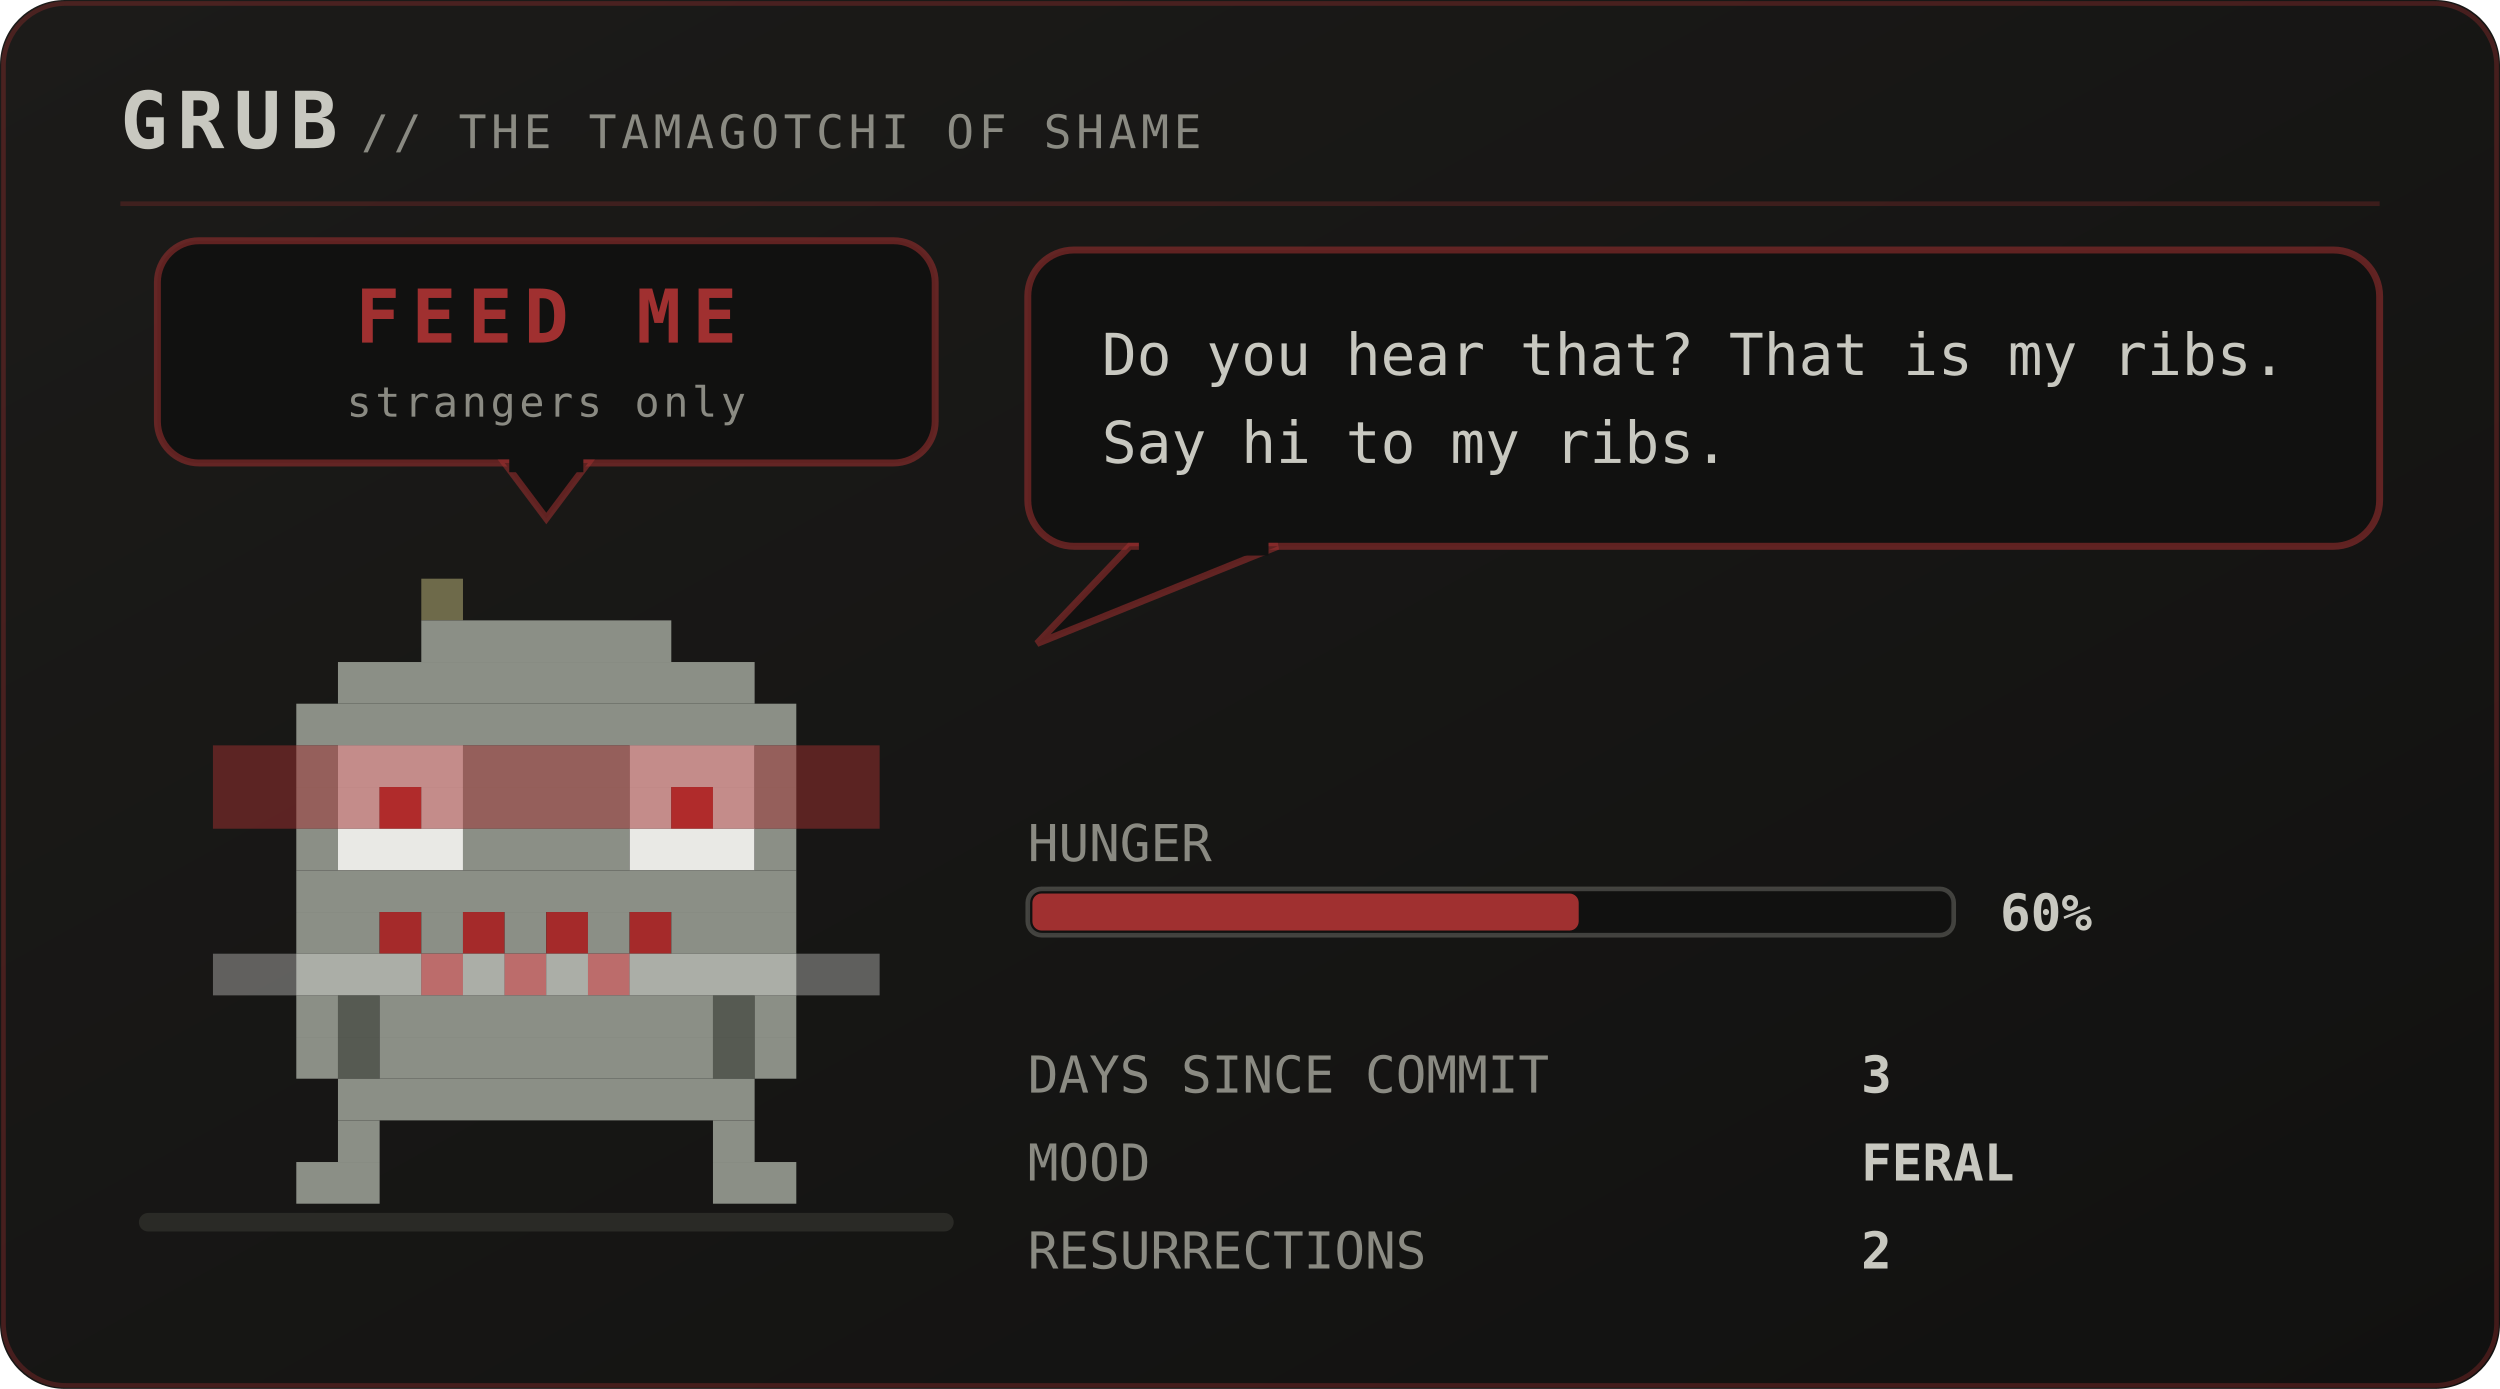
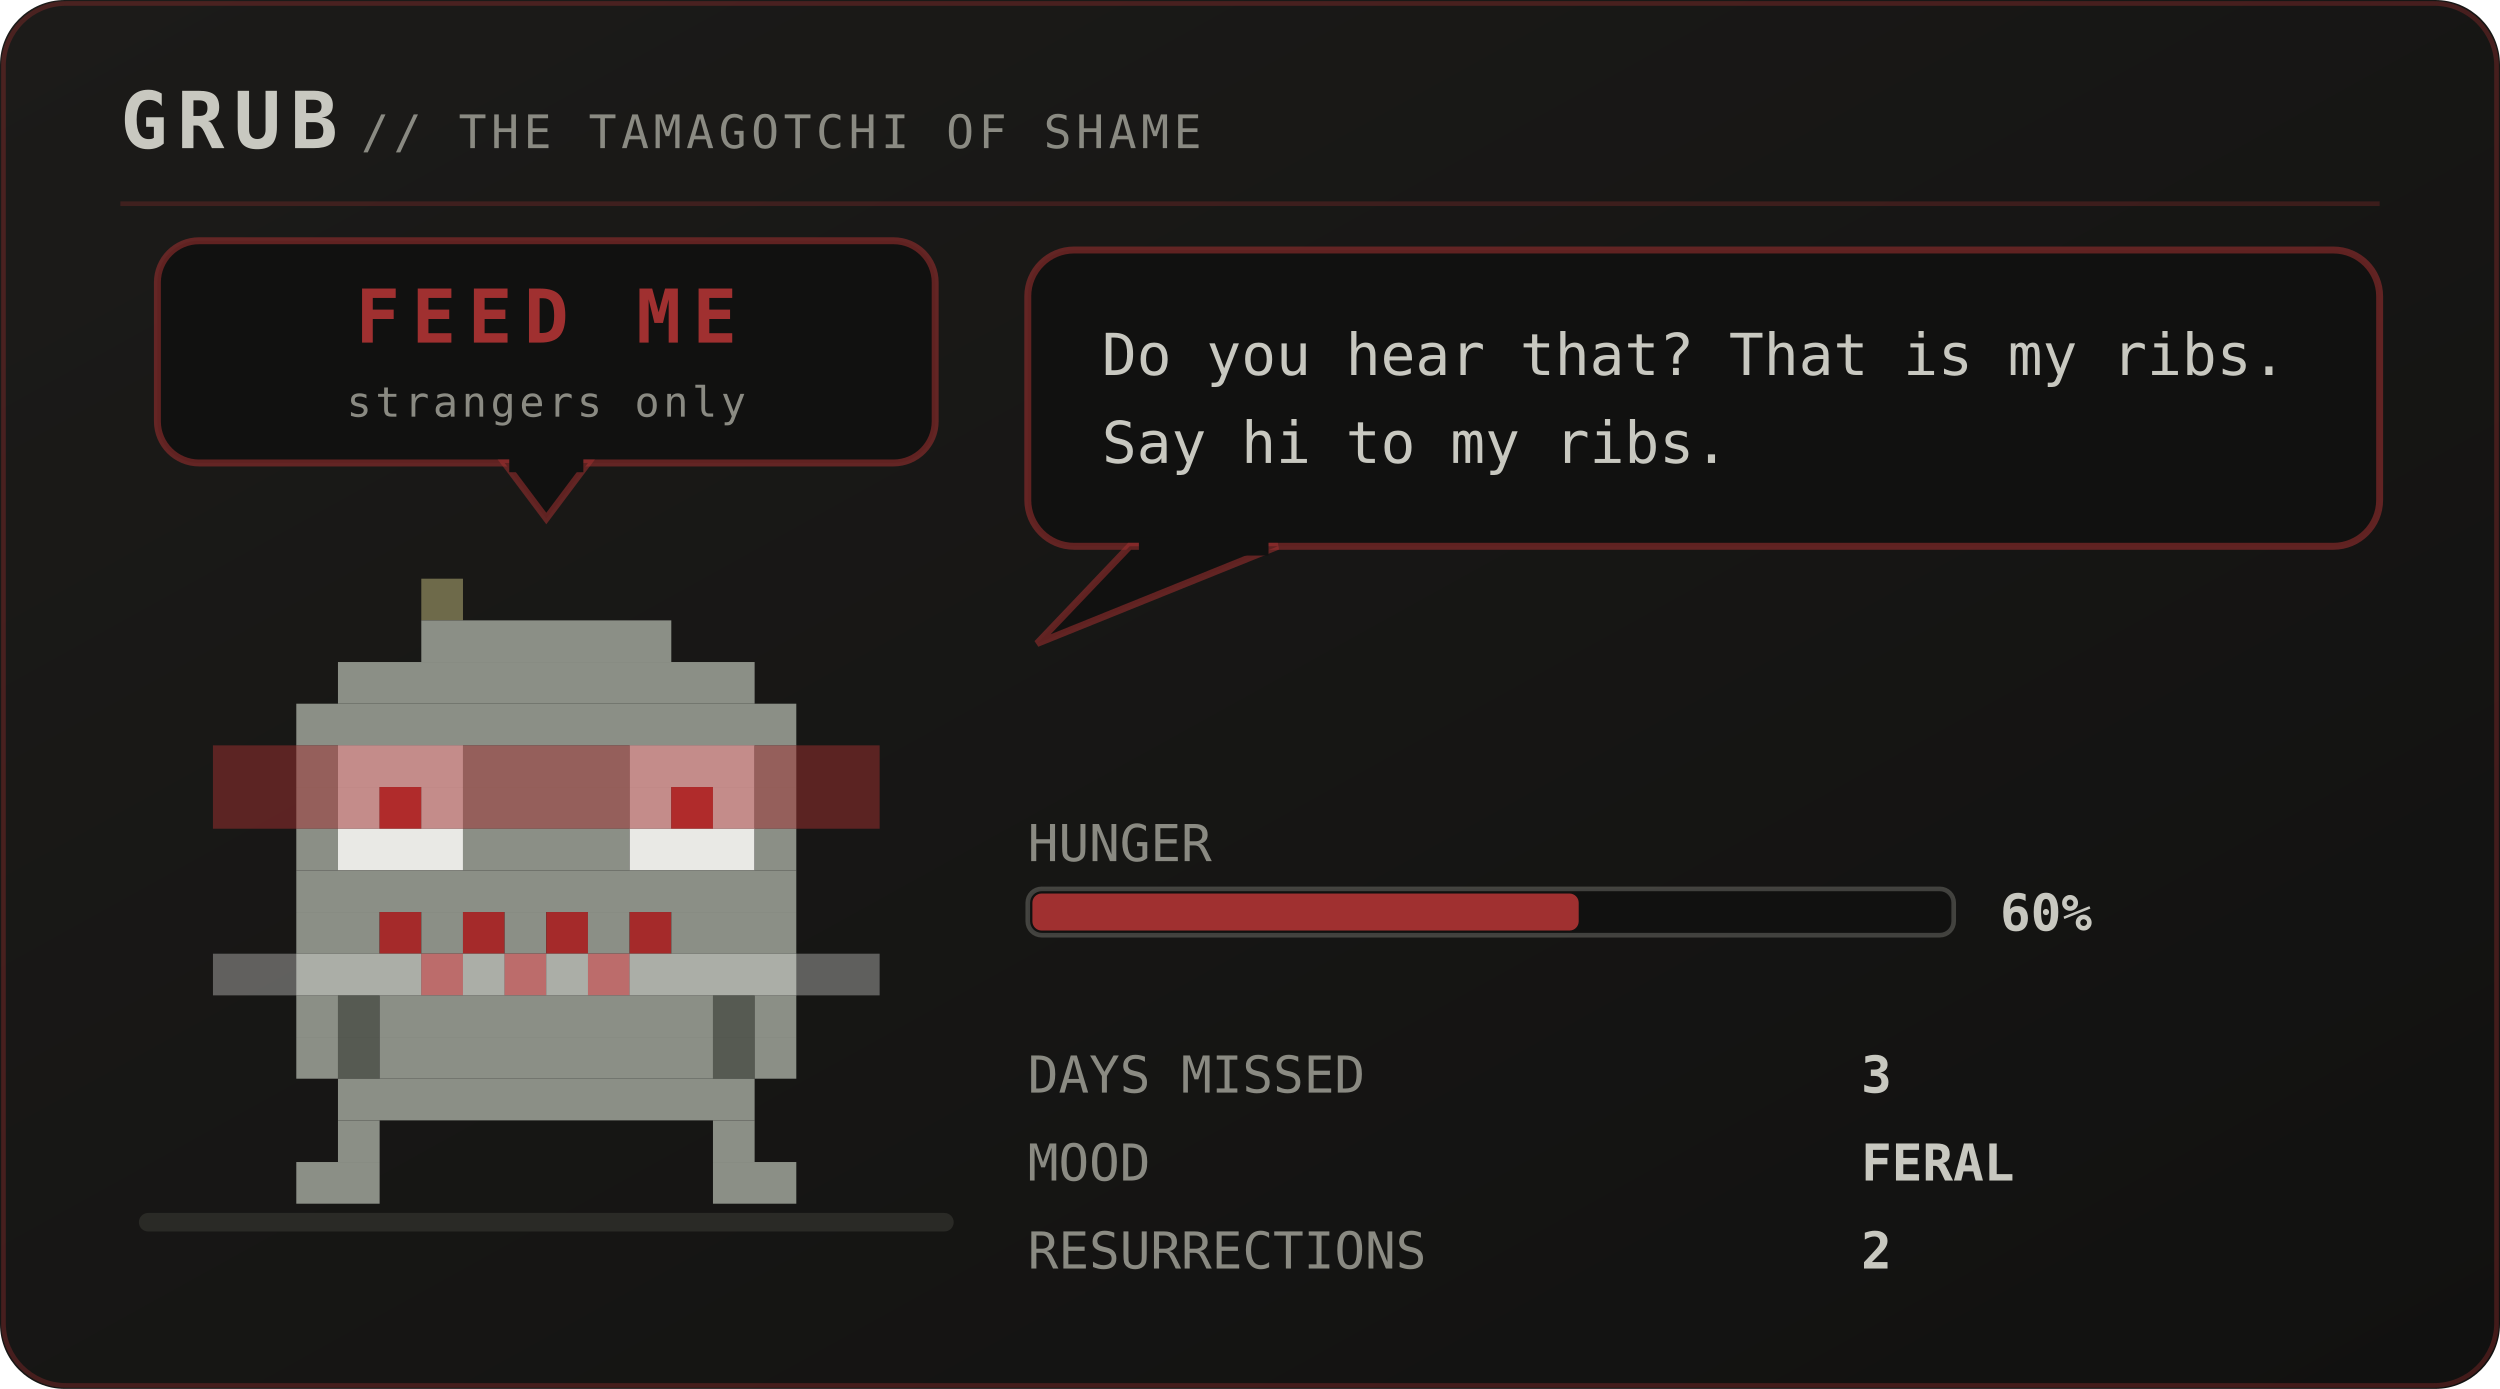
<svg xmlns="http://www.w3.org/2000/svg" viewBox="0 0 540 300" width="540" height="300" role="img" aria-labelledby="pett petd">
  <defs>
    <linearGradient id="petbg" x1="0" y1="0" x2="1" y2="1">
      <stop offset="0" stop-color="#1c1b19" />
      <stop offset="1" stop-color="#111110" />
    </linearGradient>
  </defs>
  <style>
    .mono{font-family:ui-monospace,SFMono-Regular,Menlo,Consolas,"DejaVu Sans Mono",monospace}
    .brand{font-size:17px;font-weight:700;letter-spacing:2px;fill:#c8c8c0}
    .sub{font-size:10px;letter-spacing:1px;fill:#8a8a82}
    .say{font-size:12.5px;fill:#c8c8c0}
    .stat{font-size:11px;fill:#8a8a82}
    .val{font-size:11px;fill:#c8c8c0;font-weight:700}
    .call{font-size:16px;font-weight:700;letter-spacing:2.5px;fill:#a03030}
    .callsub{font-size:9px;letter-spacing:0.8px;fill:#8a8a82}
    .who{font-weight:700;fill:#a03030}
    .lid{opacity:0;animation:blink 1.7s steps(1) infinite}
    .bubble{animation:breathe 5s ease-in-out infinite}
    .meter{animation:meterpulse 2.6s ease-in-out infinite}
    .glitch{animation:tear 1.1s steps(1) infinite}.shell{animation:desat 2.3s ease-in-out infinite}
    
    
    
    .plea{animation:bob 2.1s ease-in-out infinite}
    .beat{animation:beat 2.1s ease-in-out infinite}
    @keyframes bob{0%,100%{transform:translateY(0)}50%{transform:translateY(-5px)}}
    @keyframes beat{0%,100%{opacity:1}50%{opacity:.25}}
    @keyframes blink{0%,93%{opacity:0}94%,97%{opacity:1}98%,100%{opacity:0}}
    @keyframes breathe{0%,100%{opacity:1}50%{opacity:.86}}
    @keyframes meterpulse{0%,100%{opacity:1}50%{opacity:.6}}
    @keyframes tear{0%,100%{opacity:0;transform:translateX(0)}12%{opacity:.55;transform:translateX(-4px)}18%{opacity:0}61%{opacity:.4;transform:translateX(5px)}67%{opacity:0}}
    @keyframes desat{0%,100%{filter:saturate(.35)}50%{filter:saturate(0) contrast(1.25)}}
    @keyframes twinkle{0%,100%{opacity:.25}50%{opacity:1}}
    @keyframes flash{0%{opacity:.8}100%{opacity:0}}
    @keyframes spin{to{transform:rotate(360deg)}}
</style>
  <rect width="540" height="300" rx="14" fill="url(#petbg)" />
  <rect x="0.75" y="0.75" width="538.5" height="298.5" rx="13.5" fill="none" stroke="#a03030" stroke-opacity="0.35" />
  <text class="mono brand" x="26" y="32">GRUB</text>
  <text class="mono sub" x="78" y="32">// THE TAMAGOTCHI OF SHAME</text>
  <line x1="26" y1="44" x2="514" y2="44" stroke="#a03030" stroke-opacity="0.28" />
  <rect x="30" y="262" width="176" height="4" rx="2" fill="#2a2a26" />
  <g class="plea">
    <rect x="34" y="52" width="168" height="48" rx="9" fill="#111110" stroke="#a03030" stroke-opacity="0.55" stroke-width="1.5" />
    <path d="M109 100 L127 100 L118 112 Z" fill="#111110" stroke="#a03030" stroke-opacity="0.55" stroke-width="1.5" />
    <rect x="110" y="98" width="16" height="4" fill="#111110" />
    <text class="mono call" x="118" y="74" text-anchor="middle" font-size="16.0">FEED ME</text>
    <text class="mono callsub beat" x="118" y="90" text-anchor="middle" font-size="9.0">strangers only</text>
  </g>
  <g transform="translate(46 116)">
    <g class="shell">
      <g>
        <g>
          <animateTransform attributeName="transform" type="translate" values="0 0;2 -1;-3 1;0 0;1 2;-1 0;0 0" dur="0.55s" repeatCount="indefinite" calcMode="discrete" additive="sum" />
          <rect x="45" y="9" width="9" height="9" fill="#6e6a4a" />
          <rect x="45" y="18" width="54" height="9" fill="#8b8f86" />
          <rect x="27" y="27" width="90" height="9" fill="#8b8f86" />
          <rect x="18" y="36" width="108" height="9" fill="#8b8f86" />
          <rect x="18" y="45" width="9" height="9" fill="#8b8f86" />
          <rect x="27" y="45" width="27" height="9" fill="#e9e9e5" />
          <rect x="54" y="45" width="36" height="9" fill="#8b8f86" />
          <rect x="90" y="45" width="27" height="9" fill="#e9e9e5" />
          <rect x="117" y="45" width="9" height="9" fill="#8b8f86" />
          <rect x="18" y="54" width="9" height="9" fill="#8b8f86" />
          <rect x="27" y="54" width="9" height="9" fill="#e9e9e5" />
          <rect x="36" y="54" width="9" height="9" fill="#c02626" />
          <rect x="45" y="54" width="9" height="9" fill="#e9e9e5" />
          <rect x="54" y="54" width="36" height="9" fill="#8b8f86" />
          <rect x="90" y="54" width="9" height="9" fill="#e9e9e5" />
          <rect x="99" y="54" width="9" height="9" fill="#c02626" />
          <rect x="108" y="54" width="9" height="9" fill="#e9e9e5" />
          <rect x="117" y="54" width="9" height="9" fill="#8b8f86" />
          <rect x="18" y="63" width="9" height="9" fill="#8b8f86" />
          <rect x="27" y="63" width="27" height="9" fill="#e9e9e5" />
          <rect x="54" y="63" width="36" height="9" fill="#8b8f86" />
          <rect x="90" y="63" width="27" height="9" fill="#e9e9e5" />
          <rect x="117" y="63" width="9" height="9" fill="#8b8f86" />
          <rect x="18" y="72" width="108" height="9" fill="#8b8f86" />
          <rect x="18" y="81" width="18" height="9" fill="#8b8f86" />
          <rect x="36" y="81" width="9" height="9" fill="#a52a2a" />
          <rect x="45" y="81" width="9" height="9" fill="#8b8f86" />
          <rect x="54" y="81" width="9" height="9" fill="#a52a2a" />
          <rect x="63" y="81" width="9" height="9" fill="#8b8f86" />
          <rect x="72" y="81" width="9" height="9" fill="#a52a2a" />
          <rect x="81" y="81" width="9" height="9" fill="#8b8f86" />
          <rect x="90" y="81" width="9" height="9" fill="#a52a2a" />
          <rect x="99" y="81" width="27" height="9" fill="#8b8f86" />
          <rect x="18" y="90" width="27" height="9" fill="#8b8f86" />
          <rect x="45" y="90" width="9" height="9" fill="#a52a2a" />
          <rect x="54" y="90" width="9" height="9" fill="#8b8f86" />
          <rect x="63" y="90" width="9" height="9" fill="#a52a2a" />
          <rect x="72" y="90" width="9" height="9" fill="#8b8f86" />
          <rect x="81" y="90" width="9" height="9" fill="#a52a2a" />
          <rect x="90" y="90" width="36" height="9" fill="#8b8f86" />
          <rect x="18" y="99" width="9" height="9" fill="#8b8f86" />
          <rect x="27" y="99" width="9" height="9" fill="#565a52" />
          <rect x="36" y="99" width="72" height="9" fill="#8b8f86" />
          <rect x="108" y="99" width="9" height="9" fill="#565a52" />
          <rect x="117" y="99" width="9" height="9" fill="#8b8f86" />
          <rect x="18" y="108" width="9" height="9" fill="#8b8f86" />
          <rect x="27" y="108" width="9" height="9" fill="#565a52" />
          <rect x="36" y="108" width="72" height="9" fill="#8b8f86" />
          <rect x="108" y="108" width="9" height="9" fill="#565a52" />
          <rect x="117" y="108" width="9" height="9" fill="#8b8f86" />
          <rect x="27" y="117" width="90" height="9" fill="#8b8f86" />
          <rect x="27" y="126" width="9" height="9" fill="#8b8f86" />
          <rect x="108" y="126" width="9" height="9" fill="#8b8f86" />
          <rect x="18" y="135" width="18" height="9" fill="#8b8f86" />
          <rect x="108" y="135" width="18" height="9" fill="#8b8f86" />
          <rect class="lid" x="27" y="45" width="27" height="27" fill="#8b8f86" />
          <rect class="lid" x="90" y="45" width="27" height="27" fill="#8b8f86" />
          <g class="glitch">
            <rect x="0" y="45" width="144" height="18" fill="#a03030" opacity="0.5" />
            <rect x="0" y="90" width="144" height="9" fill="#e9e9e5" opacity="0.35" />
          </g>
          <rect x="0" y="72" width="144" height="9" fill="#c02626" opacity="0">
            <animate attributeName="opacity" values="0;0;0.7;0;0;0.45;0" dur="1.3s" repeatCount="indefinite" />
            <animate attributeName="x" values="0;-6;7;0;4;0;0" dur="1.3s" repeatCount="indefinite" />
          </rect>
        </g>
      </g>
    </g>
  </g>
  <g class="bubble">
    <rect x="222" y="54" width="292" height="64" rx="10" fill="#111110" stroke="#a03030" stroke-opacity="0.55" stroke-width="1.5" />
    <path d="M244 118 L224 139 L276 118 Z" fill="#111110" stroke="#a03030" stroke-opacity="0.55" stroke-width="1.5" />
    <rect x="246" y="116" width="28" height="4" fill="#111110" />
    <text class="mono say" x="238" y="81">Do you hear that? That is my ribs.</text>
    <text class="mono say" x="238" y="100">Say hi to my ribs.</text>
  </g>
  <text class="mono stat" x="222" y="186">HUNGER</text>
  <rect x="222" y="192" width="200" height="10" rx="3" fill="#111110" stroke="#8a8a82" stroke-opacity="0.4" />
  <rect class="meter" x="223" y="193" width="118" height="8" rx="2" fill="#a03030" />
  <text class="mono val" x="432" y="201">60%</text>
-   <text class="mono stat" x="222" y="236">DAYS SINCE COMMIT</text>
+   <text class="mono stat" x="222" y="236">DAYS MISSED</text>
  <text class="mono val" x="402" y="236">3</text>
  <text class="mono stat" x="222" y="255">MOOD</text>
  <text class="mono val" x="402" y="255">FERAL</text>
  <text class="mono stat" x="222" y="274">RESURRECTIONS</text>
  <text class="mono val" x="402" y="274">2</text>
</svg>
